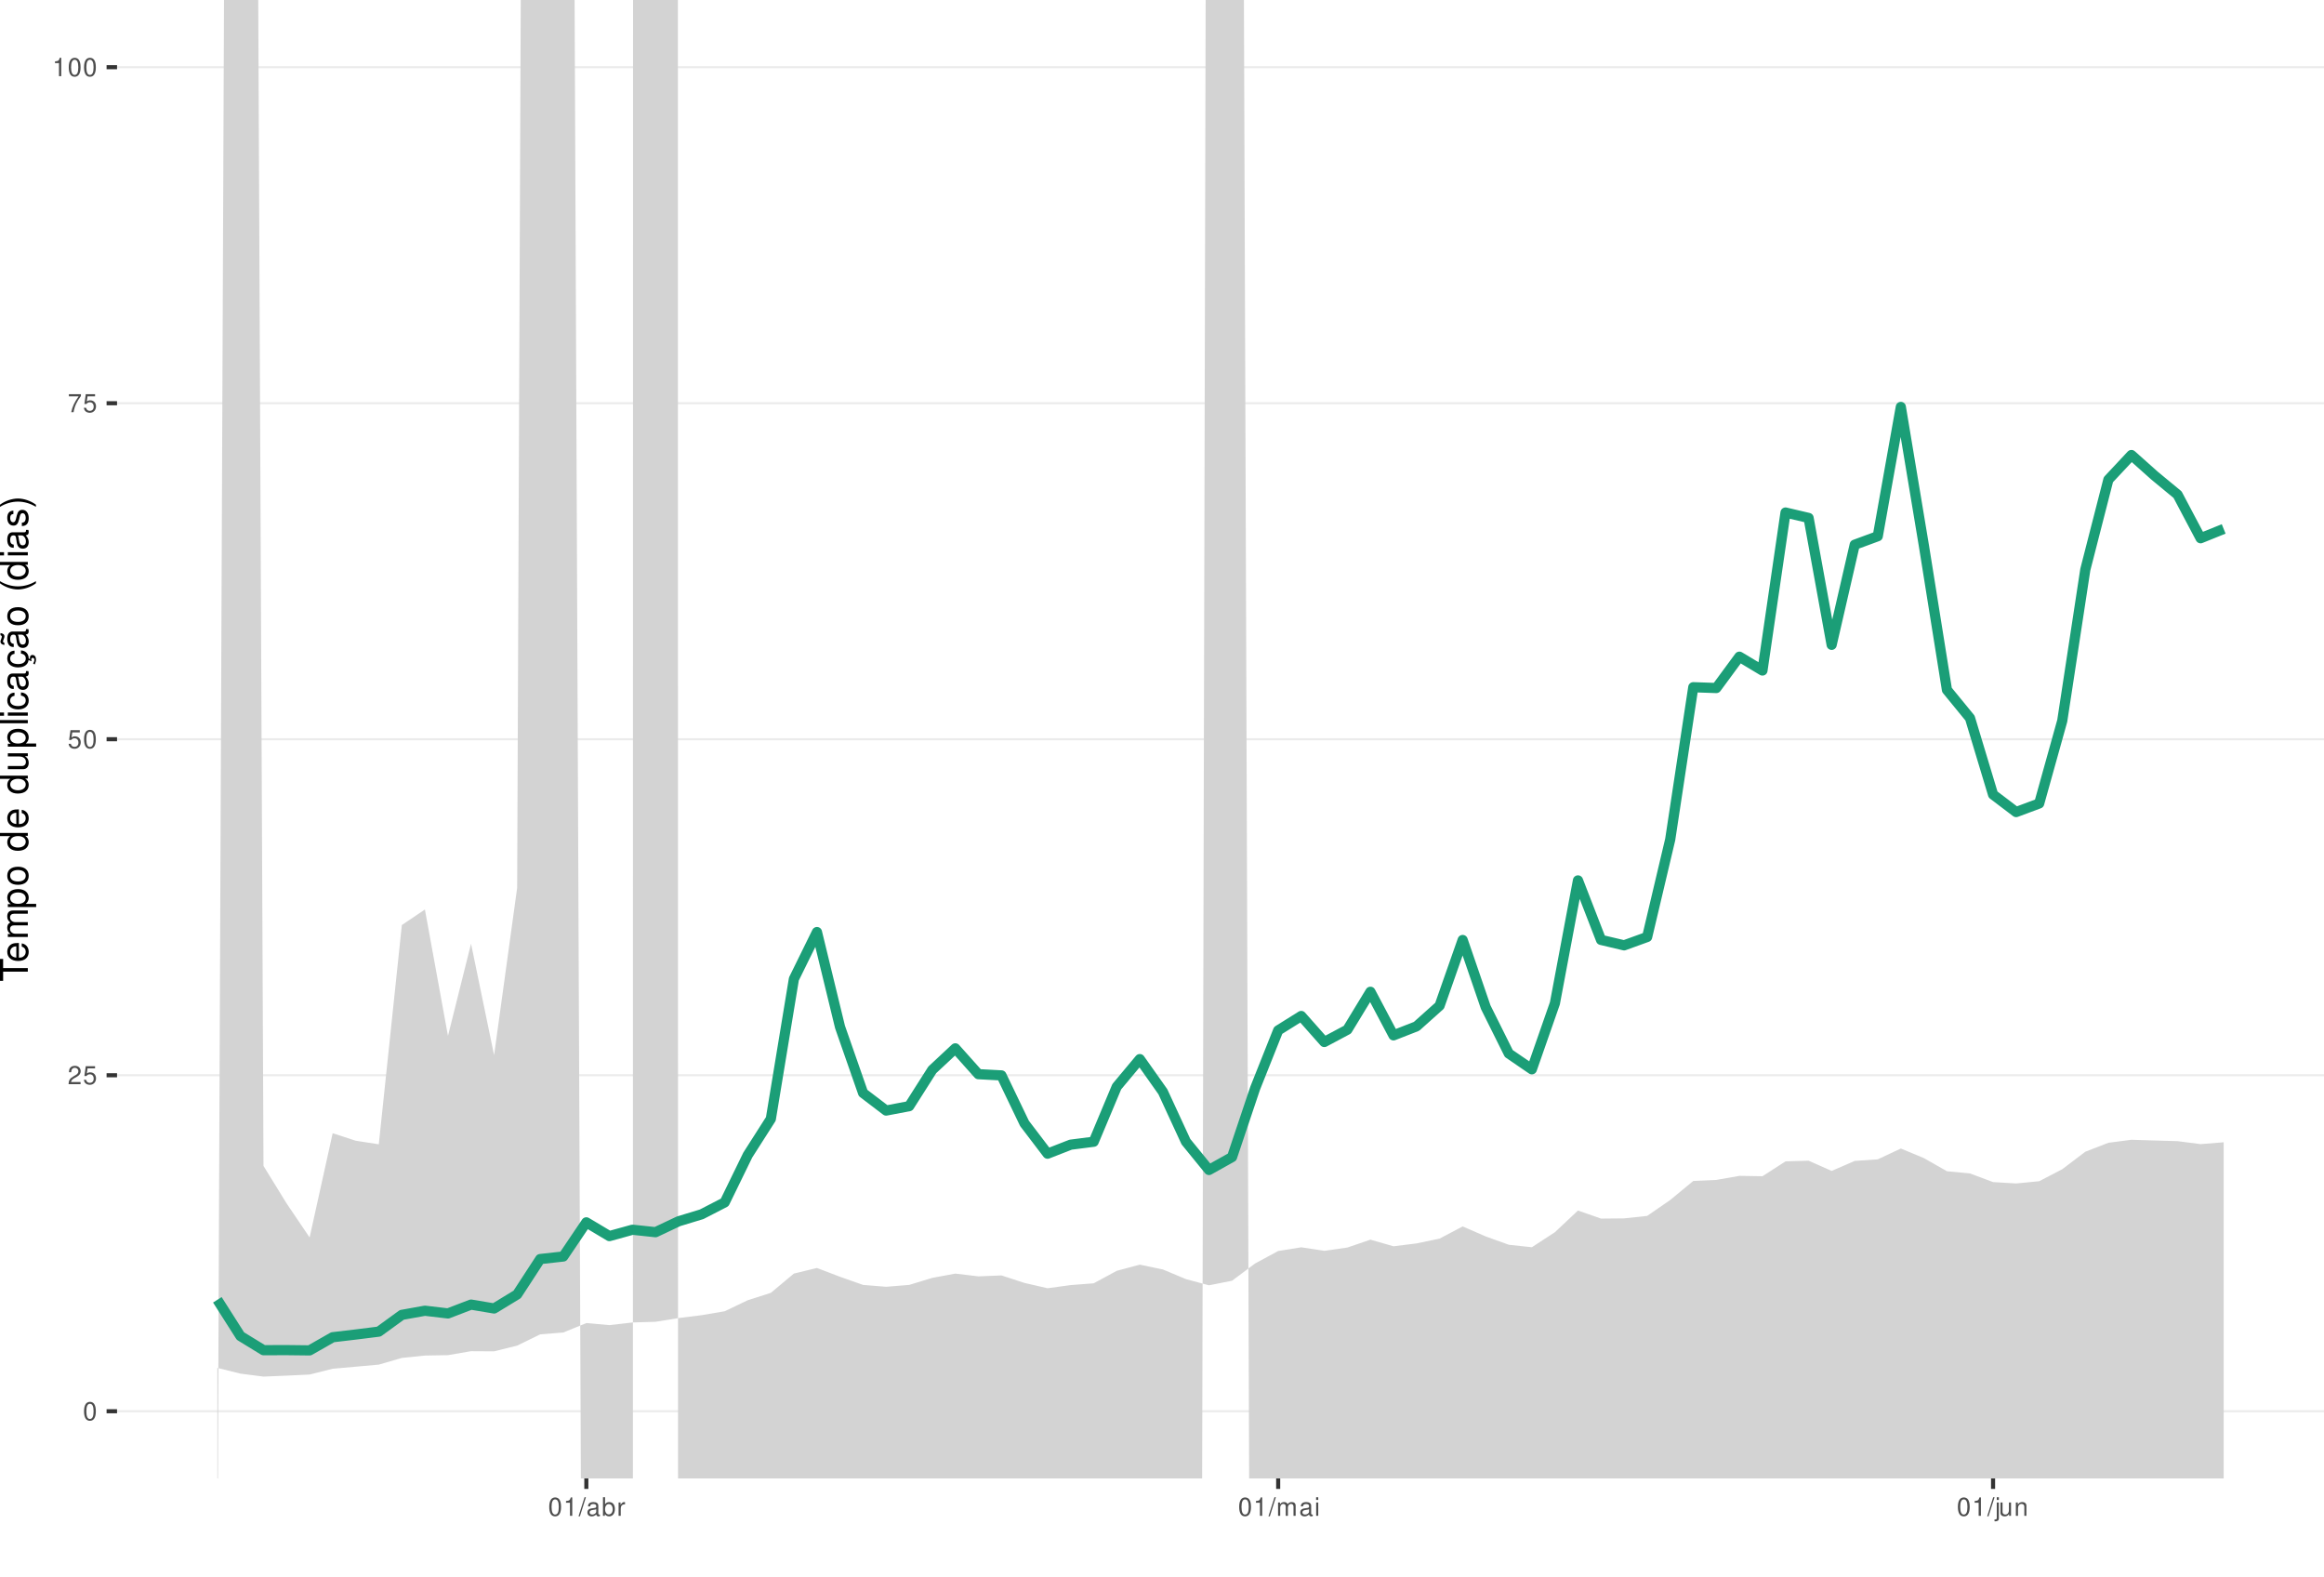
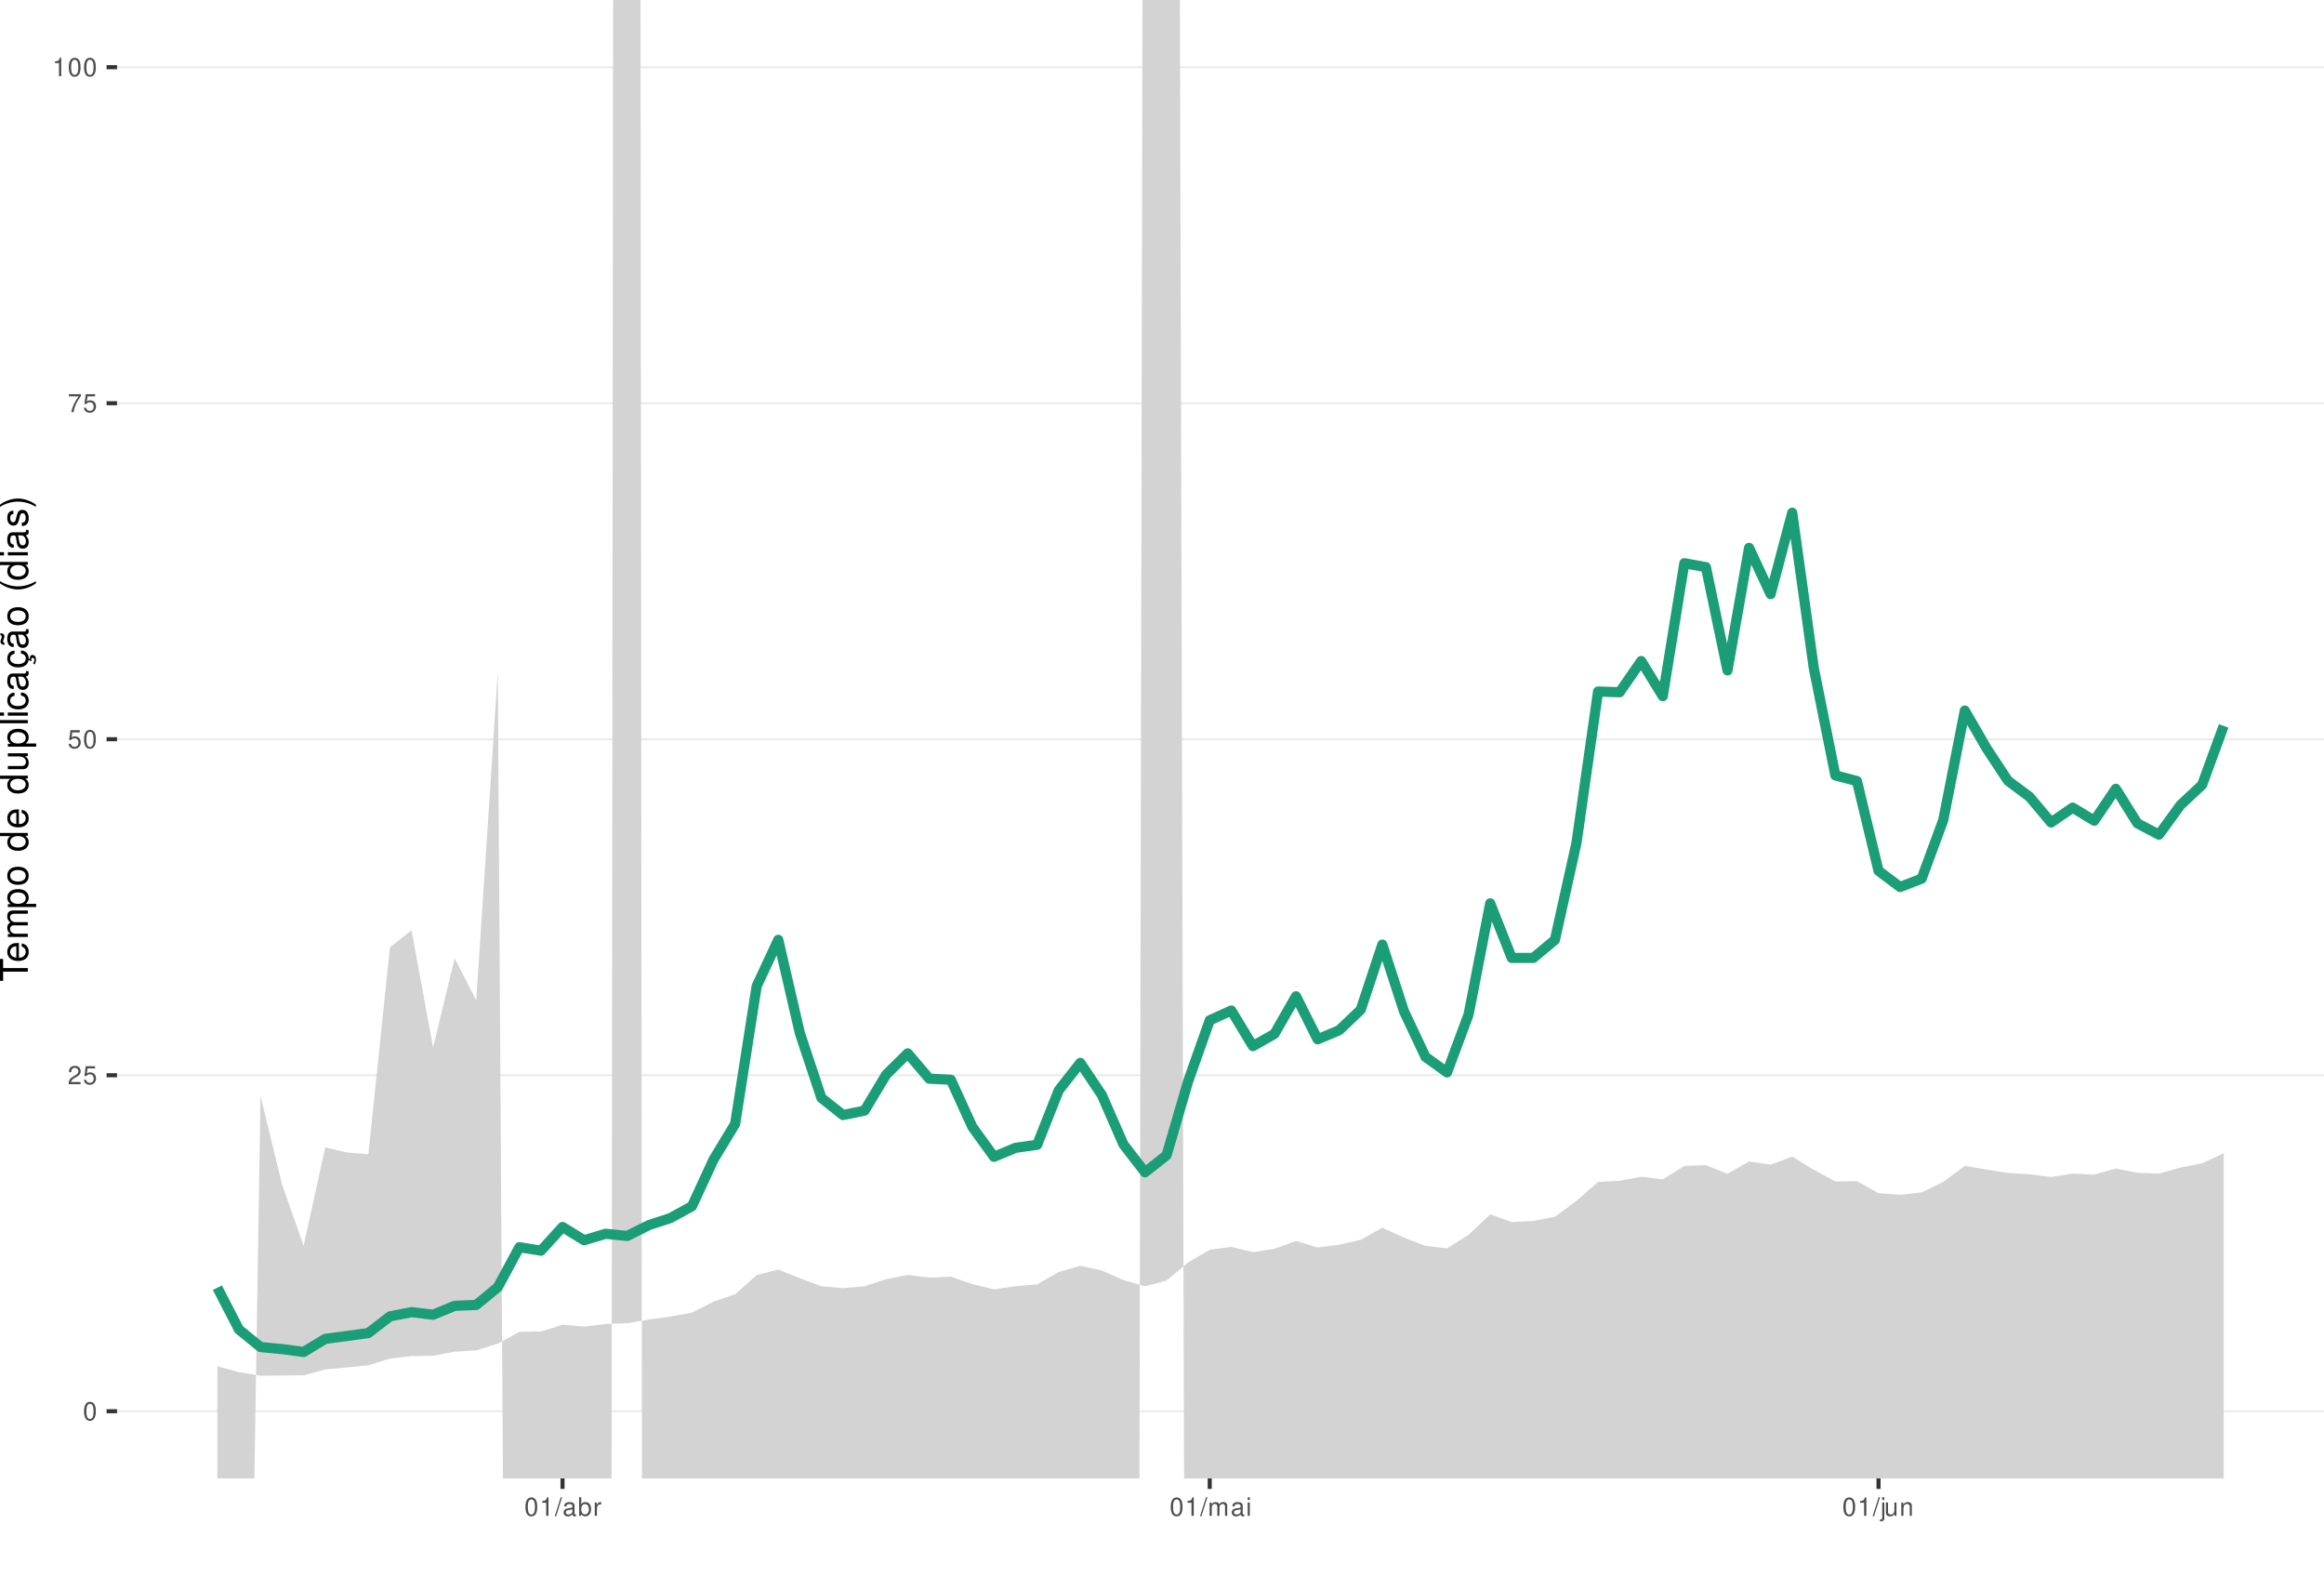
<svg xmlns="http://www.w3.org/2000/svg" xmlns:xlink="http://www.w3.org/1999/xlink" width="609pt" height="413pt" viewBox="0 0 609 413" version="1.1">
  <defs>
    <g>
      <symbol overflow="visible" id="glyph0-0">
        <path style="stroke:none;" d="" />
      </symbol>
      <symbol overflow="visible" id="glyph0-1">
        <path style="stroke:none;" d="M 1.828 -4.812 C 1.391 -4.812 0.984 -4.609 0.75 -4.281 C 0.438 -3.859 0.281 -3.219 0.281 -2.328 C 0.281 -0.703 0.812 0.156 1.828 0.156 C 2.828 0.156 3.375 -0.703 3.375 -2.297 C 3.375 -3.219 3.234 -3.844 2.922 -4.281 C 2.672 -4.625 2.281 -4.812 1.828 -4.812 Z M 1.828 -4.297 C 2.469 -4.297 2.781 -3.641 2.781 -2.344 C 2.781 -0.969 2.469 -0.328 1.812 -0.328 C 1.203 -0.328 0.891 -1 0.891 -2.328 C 0.891 -3.641 1.203 -4.297 1.828 -4.297 Z M 1.828 -4.297 " />
      </symbol>
      <symbol overflow="visible" id="glyph0-2">
        <path style="stroke:none;" d="M 3.375 -0.578 L 0.891 -0.578 C 0.938 -0.984 1.156 -1.234 1.734 -1.578 L 2.406 -1.953 C 3.062 -2.328 3.406 -2.812 3.406 -3.406 C 3.406 -3.812 3.234 -4.188 2.969 -4.438 C 2.688 -4.688 2.344 -4.812 1.891 -4.812 C 1.297 -4.812 0.844 -4.594 0.578 -4.188 C 0.422 -3.938 0.344 -3.641 0.328 -3.141 L 0.922 -3.141 C 0.938 -3.469 0.984 -3.672 1.062 -3.828 C 1.219 -4.125 1.516 -4.297 1.875 -4.297 C 2.406 -4.297 2.797 -3.906 2.797 -3.391 C 2.797 -3.016 2.578 -2.672 2.156 -2.438 L 1.547 -2.078 C 0.562 -1.516 0.281 -1.062 0.219 0 L 3.375 0 Z M 3.375 -0.578 " />
      </symbol>
      <symbol overflow="visible" id="glyph0-3">
        <path style="stroke:none;" d="M 3.172 -4.719 L 0.734 -4.719 L 0.375 -2.156 L 0.922 -2.156 C 1.188 -2.469 1.422 -2.594 1.797 -2.594 C 2.422 -2.594 2.812 -2.156 2.812 -1.453 C 2.812 -0.781 2.422 -0.359 1.781 -0.359 C 1.266 -0.359 0.953 -0.625 0.812 -1.156 L 0.234 -1.156 C 0.312 -0.766 0.375 -0.578 0.516 -0.406 C 0.781 -0.047 1.266 0.156 1.797 0.156 C 2.75 0.156 3.422 -0.547 3.422 -1.531 C 3.422 -2.469 2.797 -3.109 1.891 -3.109 C 1.562 -3.109 1.297 -3.016 1.016 -2.828 L 1.203 -4.141 L 3.172 -4.141 Z M 3.172 -4.719 " />
      </symbol>
      <symbol overflow="visible" id="glyph0-4">
        <path style="stroke:none;" d="M 3.469 -4.719 L 0.312 -4.719 L 0.312 -4.141 L 2.859 -4.141 C 1.734 -2.531 1.266 -1.547 0.922 0 L 1.547 0 C 1.797 -1.516 2.391 -2.812 3.469 -4.234 Z M 3.469 -4.719 " />
      </symbol>
      <symbol overflow="visible" id="glyph0-5">
        <path style="stroke:none;" d="M 1.719 -3.422 L 1.719 0 L 2.312 0 L 2.312 -4.812 L 1.922 -4.812 C 1.719 -4.078 1.578 -3.969 0.672 -3.859 L 0.672 -3.422 Z M 1.719 -3.422 " />
      </symbol>
      <symbol overflow="visible" id="glyph0-6">
        <path style="stroke:none;" d="M 1.531 -4.859 L -0.047 0.141 L 0.312 0.141 L 1.891 -4.859 Z M 1.531 -4.859 " />
      </symbol>
      <symbol overflow="visible" id="glyph0-7">
        <path style="stroke:none;" d="M 3.562 -0.328 C 3.5 -0.312 3.469 -0.312 3.438 -0.312 C 3.25 -0.312 3.141 -0.406 3.141 -0.578 L 3.141 -2.641 C 3.141 -3.25 2.688 -3.594 1.828 -3.594 C 1.312 -3.594 0.906 -3.438 0.672 -3.188 C 0.516 -3 0.453 -2.797 0.438 -2.453 L 0.984 -2.453 C 1.031 -2.875 1.297 -3.078 1.812 -3.078 C 2.312 -3.078 2.594 -2.891 2.594 -2.562 L 2.594 -2.406 C 2.578 -2.172 2.469 -2.078 2.016 -2.031 C 1.219 -1.922 1.109 -1.891 0.891 -1.812 C 0.484 -1.641 0.281 -1.328 0.281 -0.875 C 0.281 -0.25 0.719 0.156 1.422 0.156 C 1.859 0.156 2.219 0 2.609 -0.359 C 2.656 0 2.828 0.156 3.188 0.156 C 3.297 0.156 3.375 0.141 3.562 0.094 Z M 2.594 -1.094 C 2.594 -0.906 2.531 -0.797 2.375 -0.641 C 2.141 -0.438 1.875 -0.328 1.547 -0.328 C 1.109 -0.328 0.859 -0.547 0.859 -0.891 C 0.859 -1.266 1.094 -1.438 1.703 -1.531 C 2.297 -1.609 2.406 -1.641 2.594 -1.719 Z M 2.594 -1.094 " />
      </symbol>
      <symbol overflow="visible" id="glyph0-8">
        <path style="stroke:none;" d="M 0.359 -4.859 L 0.359 0 L 0.859 0 L 0.859 -0.453 C 1.125 -0.047 1.484 0.156 1.969 0.156 C 2.875 0.156 3.484 -0.594 3.484 -1.75 C 3.484 -2.891 2.922 -3.594 1.984 -3.594 C 1.516 -3.594 1.172 -3.406 0.906 -3.016 L 0.906 -4.859 Z M 1.891 -3.062 C 2.5 -3.062 2.906 -2.531 2.906 -1.703 C 2.906 -0.906 2.484 -0.359 1.891 -0.359 C 1.297 -0.359 0.906 -0.906 0.906 -1.719 C 0.906 -2.531 1.297 -3.062 1.891 -3.062 Z M 1.891 -3.062 " />
      </symbol>
      <symbol overflow="visible" id="glyph0-9">
        <path style="stroke:none;" d="M 0.453 -3.484 L 0.453 0 L 1.016 0 L 1.016 -1.812 C 1.031 -2.656 1.375 -3.016 2.141 -3 L 2.141 -3.562 C 2.047 -3.578 1.984 -3.594 1.922 -3.594 C 1.562 -3.594 1.297 -3.375 0.969 -2.859 L 0.969 -3.484 Z M 0.453 -3.484 " />
      </symbol>
      <symbol overflow="visible" id="glyph0-10">
        <path style="stroke:none;" d="M 0.469 -3.484 L 0.469 0 L 1.031 0 L 1.031 -2.188 C 1.031 -2.703 1.391 -3.109 1.844 -3.109 C 2.25 -3.109 2.484 -2.844 2.484 -2.406 L 2.484 0 L 3.047 0 L 3.047 -2.188 C 3.047 -2.703 3.422 -3.109 3.875 -3.109 C 4.266 -3.109 4.516 -2.844 4.516 -2.406 L 4.516 0 L 5.078 0 L 5.078 -2.609 C 5.078 -3.234 4.719 -3.594 4.062 -3.594 C 3.594 -3.594 3.312 -3.453 2.984 -3.062 C 2.781 -3.422 2.5 -3.594 2.047 -3.594 C 1.578 -3.594 1.266 -3.422 0.984 -3 L 0.984 -3.484 Z M 0.469 -3.484 " />
      </symbol>
      <symbol overflow="visible" id="glyph0-11">
        <path style="stroke:none;" d="M 1 -3.484 L 0.453 -3.484 L 0.453 0 L 1 0 Z M 1 -4.859 L 0.438 -4.859 L 0.438 -4.156 L 1 -4.156 Z M 1 -4.859 " />
      </symbol>
      <symbol overflow="visible" id="glyph0-12">
        <path style="stroke:none;" d="M 0.469 -3.484 L 0.469 0.5 C 0.469 0.859 0.359 0.969 0.016 0.969 C -0.031 0.969 -0.047 0.969 -0.125 0.953 L -0.125 1.438 C -0.047 1.438 -0.016 1.453 0.062 1.453 C 0.688 1.453 1.016 1.203 1.016 0.719 L 1.016 -3.484 Z M 1.016 -4.859 L 0.469 -4.859 L 0.469 -4.156 L 1.016 -4.156 Z M 1.016 -4.859 " />
      </symbol>
      <symbol overflow="visible" id="glyph0-13">
        <path style="stroke:none;" d="M 3.203 0 L 3.203 -3.484 L 2.656 -3.484 L 2.656 -1.516 C 2.656 -0.797 2.281 -0.328 1.703 -0.328 C 1.266 -0.328 0.984 -0.594 0.984 -1.016 L 0.984 -3.484 L 0.438 -3.484 L 0.438 -0.797 C 0.438 -0.219 0.859 0.156 1.547 0.156 C 2.062 0.156 2.391 -0.031 2.703 -0.484 L 2.703 0 Z M 3.203 0 " />
      </symbol>
      <symbol overflow="visible" id="glyph0-14">
        <path style="stroke:none;" d="M 0.469 -3.484 L 0.469 0 L 1.031 0 L 1.031 -1.922 C 1.031 -2.641 1.391 -3.109 1.969 -3.109 C 2.406 -3.109 2.688 -2.828 2.688 -2.422 L 2.688 0 L 3.234 0 L 3.234 -2.641 C 3.234 -3.219 2.812 -3.594 2.141 -3.594 C 1.625 -3.594 1.281 -3.391 0.984 -2.906 L 0.984 -3.484 Z M 0.469 -3.484 " />
      </symbol>
      <symbol overflow="visible" id="glyph1-0">
        <path style="stroke:none;" d="" />
      </symbol>
      <symbol overflow="visible" id="glyph1-1">
        <path style="stroke:none;" d="M -6.469 -3.547 L -6.469 -5.938 L -7.297 -5.938 L -7.297 -0.203 L -6.469 -0.203 L -6.469 -2.609 L 0 -2.609 L 0 -3.547 Z M -6.469 -3.547 " />
      </symbol>
      <symbol overflow="visible" id="glyph1-2">
        <path style="stroke:none;" d="M -2.344 -5.125 C -3.141 -5.125 -3.625 -5.062 -4.016 -4.922 C -4.875 -4.578 -5.391 -3.781 -5.391 -2.797 C -5.391 -1.344 -4.281 -0.406 -2.547 -0.406 C -0.812 -0.406 0.234 -1.297 0.234 -2.781 C 0.234 -3.984 -0.453 -4.812 -1.594 -5.016 L -1.594 -4.188 C -0.906 -3.953 -0.547 -3.484 -0.547 -2.812 C -0.547 -2.281 -0.781 -1.828 -1.219 -1.547 C -1.516 -1.344 -1.812 -1.281 -2.344 -1.266 Z M -3.016 -1.297 C -3.984 -1.359 -4.625 -1.953 -4.625 -2.797 C -4.625 -3.641 -3.953 -4.234 -3.016 -4.234 Z M -3.016 -1.297 " />
      </symbol>
      <symbol overflow="visible" id="glyph1-3">
        <path style="stroke:none;" d="M -5.234 -0.703 L 0 -0.703 L 0 -1.547 L -3.297 -1.547 C -4.047 -1.547 -4.656 -2.094 -4.656 -2.766 C -4.656 -3.391 -4.281 -3.734 -3.609 -3.734 L 0 -3.734 L 0 -4.578 L -3.297 -4.578 C -4.047 -4.578 -4.656 -5.125 -4.656 -5.812 C -4.656 -6.422 -4.266 -6.781 -3.609 -6.781 L 0 -6.781 L 0 -7.625 L -3.938 -7.625 C -4.875 -7.625 -5.391 -7.078 -5.391 -6.094 C -5.391 -5.406 -5.188 -4.984 -4.594 -4.484 C -5.156 -4.188 -5.391 -3.766 -5.391 -3.078 C -5.391 -2.375 -5.125 -1.906 -4.5 -1.469 L -5.234 -1.469 Z M -5.234 -0.703 " />
      </symbol>
      <symbol overflow="visible" id="glyph1-4">
        <path style="stroke:none;" d="M 2.188 -0.547 L 2.188 -1.375 L -0.547 -1.375 C -0.016 -1.812 0.234 -2.312 0.234 -2.984 C 0.234 -4.344 -0.859 -5.234 -2.531 -5.234 C -4.297 -5.234 -5.391 -4.375 -5.391 -2.984 C -5.391 -2.266 -5.062 -1.703 -4.453 -1.312 L -5.234 -1.312 L -5.234 -0.547 Z M -4.609 -2.844 C -4.609 -3.766 -3.797 -4.359 -2.547 -4.359 C -1.359 -4.359 -0.547 -3.75 -0.547 -2.844 C -0.547 -1.953 -1.344 -1.375 -2.578 -1.375 C -3.812 -1.375 -4.609 -1.953 -4.609 -2.844 Z M -4.609 -2.844 " />
      </symbol>
      <symbol overflow="visible" id="glyph1-5">
        <path style="stroke:none;" d="M -5.391 -2.719 C -5.391 -1.234 -4.344 -0.359 -2.578 -0.359 C -0.812 -0.359 0.234 -1.234 0.234 -2.734 C 0.234 -4.203 -0.812 -5.094 -2.547 -5.094 C -4.359 -5.094 -5.391 -4.234 -5.391 -2.719 Z M -4.625 -2.734 C -4.625 -3.672 -3.844 -4.234 -2.547 -4.234 C -1.312 -4.234 -0.547 -3.656 -0.547 -2.734 C -0.547 -1.797 -1.312 -1.234 -2.578 -1.234 C -3.844 -1.234 -4.625 -1.797 -4.625 -2.734 Z M -4.625 -2.734 " />
      </symbol>
      <symbol overflow="visible" id="glyph1-6">
        <path style="stroke:none;" d="" />
      </symbol>
      <symbol overflow="visible" id="glyph1-7">
        <path style="stroke:none;" d="M -7.297 -4.953 L -7.297 -4.125 L -4.578 -4.125 C -5.109 -3.766 -5.391 -3.203 -5.391 -2.516 C -5.391 -1.156 -4.297 -0.266 -2.625 -0.266 C -0.859 -0.266 0.234 -1.125 0.234 -2.547 C 0.234 -3.266 -0.047 -3.766 -0.688 -4.203 L 0 -4.203 L 0 -4.953 Z M -4.609 -2.656 C -4.609 -3.547 -3.812 -4.125 -2.562 -4.125 C -1.344 -4.125 -0.547 -3.547 -0.547 -2.656 C -0.547 -1.734 -1.359 -1.125 -2.578 -1.125 C -3.797 -1.125 -4.609 -1.734 -4.609 -2.656 Z M -4.609 -2.656 " />
      </symbol>
      <symbol overflow="visible" id="glyph1-8">
        <path style="stroke:none;" d="M 0 -4.812 L -5.234 -4.812 L -5.234 -3.984 L -2.266 -3.984 C -1.203 -3.984 -0.5 -3.438 -0.5 -2.562 C -0.5 -1.906 -0.906 -1.484 -1.531 -1.484 L -5.234 -1.484 L -5.234 -0.656 L -1.203 -0.656 C -0.328 -0.656 0.234 -1.297 0.234 -2.312 C 0.234 -3.094 -0.047 -3.578 -0.734 -4.062 L 0 -4.062 Z M 0 -4.812 " />
      </symbol>
      <symbol overflow="visible" id="glyph1-9">
        <path style="stroke:none;" d="M -7.297 -1.516 L -7.297 -0.688 L 0 -0.688 L 0 -1.516 Z M -7.297 -1.516 " />
      </symbol>
      <symbol overflow="visible" id="glyph1-10">
        <path style="stroke:none;" d="M -5.234 -1.5 L -5.234 -0.672 L 0 -0.672 L 0 -1.5 Z M -7.297 -1.5 L -7.297 -0.656 L -6.234 -0.656 L -6.234 -1.5 Z M -7.297 -1.5 " />
      </symbol>
      <symbol overflow="visible" id="glyph1-11">
        <path style="stroke:none;" d="M -3.484 -4.703 C -3.984 -4.672 -4.312 -4.562 -4.609 -4.359 C -5.094 -4 -5.391 -3.375 -5.391 -2.641 C -5.391 -1.219 -4.266 -0.312 -2.531 -0.312 C -0.844 -0.312 0.234 -1.203 0.234 -2.625 C 0.234 -3.875 -0.516 -4.672 -1.797 -4.766 L -1.797 -3.938 C -0.953 -3.797 -0.547 -3.359 -0.547 -2.656 C -0.547 -1.734 -1.297 -1.188 -2.531 -1.188 C -3.844 -1.188 -4.625 -1.719 -4.625 -2.625 C -4.625 -3.328 -4.203 -3.766 -3.484 -3.875 Z M -3.484 -4.703 " />
      </symbol>
      <symbol overflow="visible" id="glyph1-12">
        <path style="stroke:none;" d="M -0.484 -5.344 C -0.469 -5.266 -0.469 -5.219 -0.469 -5.172 C -0.469 -4.875 -0.625 -4.719 -0.875 -4.719 L -3.953 -4.719 C -4.891 -4.719 -5.391 -4.047 -5.391 -2.75 C -5.391 -1.984 -5.172 -1.375 -4.781 -1.016 C -4.516 -0.766 -4.203 -0.672 -3.688 -0.656 L -3.688 -1.484 C -4.328 -1.562 -4.625 -1.938 -4.625 -2.719 C -4.625 -3.484 -4.344 -3.891 -3.844 -3.891 L -3.625 -3.891 C -3.266 -3.875 -3.125 -3.703 -3.047 -3.016 C -2.891 -1.844 -2.844 -1.656 -2.719 -1.344 C -2.453 -0.734 -2 -0.422 -1.312 -0.422 C -0.375 -0.422 0.234 -1.078 0.234 -2.141 C 0.234 -2.797 0 -3.328 -0.547 -3.922 C 0 -3.984 0.234 -4.234 0.234 -4.781 C 0.234 -4.953 0.203 -5.062 0.141 -5.344 Z M -1.656 -3.891 C -1.375 -3.891 -1.203 -3.812 -0.969 -3.562 C -0.656 -3.219 -0.5 -2.812 -0.5 -2.312 C -0.5 -1.672 -0.812 -1.297 -1.344 -1.297 C -1.891 -1.297 -2.172 -1.656 -2.297 -2.547 C -2.422 -3.438 -2.453 -3.609 -2.594 -3.891 Z M -1.656 -3.891 " />
      </symbol>
      <symbol overflow="visible" id="glyph1-13">
        <path style="stroke:none;" d="M 0.234 -2.641 C 0.234 -3.875 -0.547 -4.703 -1.797 -4.766 L -1.797 -3.938 C -0.953 -3.797 -0.531 -3.359 -0.531 -2.656 C -0.531 -1.734 -1.281 -1.188 -2.516 -1.188 C -3.844 -1.188 -4.625 -1.719 -4.625 -2.625 C -4.625 -3.328 -4.203 -3.766 -3.484 -3.875 L -3.484 -4.703 C -3.984 -4.672 -4.312 -4.562 -4.609 -4.359 C -5.094 -4 -5.391 -3.375 -5.391 -2.641 C -5.391 -1.219 -4.266 -0.312 -2.531 -0.312 C -1.469 -0.312 -0.625 -0.672 -0.156 -1.312 C 0.047 -1.594 0.125 -1.812 0.203 -2.25 L 0.922 -1.938 L 0.984 -2.062 C 0.938 -2.188 0.906 -2.25 0.906 -2.375 C 0.906 -2.656 1.047 -2.828 1.281 -2.828 C 1.547 -2.828 1.734 -2.594 1.734 -2.297 C 1.734 -2.031 1.672 -1.844 1.438 -1.406 L 1.406 -1.312 L 1.812 -1.094 C 2.078 -1.75 2.141 -1.953 2.141 -2.344 C 2.141 -3.109 1.781 -3.578 1.203 -3.578 C 0.781 -3.578 0.547 -3.297 0.547 -2.797 C 0.547 -2.703 0.547 -2.641 0.562 -2.516 Z M 0.234 -2.641 " />
      </symbol>
      <symbol overflow="visible" id="glyph1-14">
        <path style="stroke:none;" d="M -0.484 -5.344 C -0.469 -5.266 -0.469 -5.219 -0.469 -5.172 C -0.469 -4.875 -0.625 -4.719 -0.875 -4.719 L -3.953 -4.719 C -4.891 -4.719 -5.391 -4.047 -5.391 -2.75 C -5.391 -1.984 -5.172 -1.375 -4.781 -1.016 C -4.516 -0.766 -4.203 -0.672 -3.688 -0.656 L -3.688 -1.484 C -4.328 -1.562 -4.625 -1.938 -4.625 -2.719 C -4.625 -3.484 -4.344 -3.891 -3.844 -3.891 L -3.625 -3.891 C -3.266 -3.875 -3.125 -3.703 -3.047 -3.016 C -2.891 -1.844 -2.844 -1.656 -2.719 -1.344 C -2.453 -0.734 -2 -0.422 -1.312 -0.422 C -0.375 -0.422 0.234 -1.078 0.234 -2.141 C 0.234 -2.797 0 -3.328 -0.547 -3.922 C 0 -3.984 0.234 -4.234 0.234 -4.781 C 0.234 -4.953 0.203 -5.062 0.141 -5.344 Z M -1.656 -3.891 C -1.375 -3.891 -1.203 -3.812 -0.969 -3.562 C -0.656 -3.219 -0.5 -2.812 -0.5 -2.312 C -0.5 -1.672 -0.812 -1.297 -1.344 -1.297 C -1.891 -1.297 -2.172 -1.656 -2.297 -2.547 C -2.422 -3.438 -2.453 -3.609 -2.594 -3.891 Z M -7.172 -3.75 C -6.922 -3.672 -6.812 -3.547 -6.812 -3.375 C -6.812 -3.25 -6.875 -2.984 -6.984 -2.734 C -7.156 -2.312 -7.172 -2.25 -7.172 -2.047 C -7.172 -1.594 -6.797 -1.297 -6.141 -1.188 L -6.141 -1.766 C -6.375 -1.812 -6.5 -1.938 -6.5 -2.094 C -6.5 -2.203 -6.469 -2.344 -6.375 -2.578 C -6.156 -3.156 -6.125 -3.234 -6.125 -3.438 C -6.125 -3.922 -6.484 -4.219 -7.172 -4.312 Z M -7.172 -3.75 " />
      </symbol>
      <symbol overflow="visible" id="glyph1-15">
        <path style="stroke:none;" d="M -7.297 -2.359 C -5.984 -1.359 -4.156 -0.734 -2.594 -0.734 C -1.016 -0.734 0.812 -1.359 2.125 -2.359 L 2.125 -2.906 C 0.688 -2.031 -0.984 -1.547 -2.594 -1.547 C -4.188 -1.547 -5.875 -2.031 -7.297 -2.906 Z M -7.297 -2.359 " />
      </symbol>
      <symbol overflow="visible" id="glyph1-16">
        <path style="stroke:none;" d="M -3.781 -4.375 C -4.812 -4.375 -5.391 -3.688 -5.391 -2.484 C -5.391 -1.266 -4.766 -0.469 -3.797 -0.469 C -2.969 -0.469 -2.578 -0.891 -2.281 -2.125 L -2.094 -2.906 C -1.953 -3.484 -1.734 -3.719 -1.375 -3.719 C -0.875 -3.719 -0.547 -3.234 -0.547 -2.5 C -0.547 -2.047 -0.672 -1.672 -0.891 -1.453 C -1.047 -1.328 -1.188 -1.266 -1.562 -1.219 L -1.562 -0.344 C -0.344 -0.375 0.234 -1.062 0.234 -2.438 C 0.234 -3.75 -0.422 -4.594 -1.438 -4.594 C -2.203 -4.594 -2.641 -4.156 -2.891 -3.109 L -3.078 -2.312 C -3.234 -1.625 -3.453 -1.344 -3.828 -1.344 C -4.312 -1.344 -4.625 -1.766 -4.625 -2.453 C -4.625 -3.125 -4.328 -3.484 -3.781 -3.5 Z M -3.781 -4.375 " />
      </symbol>
      <symbol overflow="visible" id="glyph1-17">
        <path style="stroke:none;" d="M 2.125 -0.938 C 0.812 -1.938 -1.016 -2.562 -2.578 -2.562 C -4.156 -2.562 -5.984 -1.938 -7.297 -0.938 L -7.297 -0.375 C -5.859 -1.266 -4.188 -1.75 -2.578 -1.75 C -0.984 -1.75 0.703 -1.266 2.125 -0.375 Z M 2.125 -0.938 " />
      </symbol>
    </g>
    <clipPath id="clip1">
      <path d="M 30.672 0 L 609 0 L 609 387.328 L 30.672 387.328 Z M 30.672 0 " />
    </clipPath>
    <clipPath id="clip2">
      <path d="M 30.672 369 L 609 369 L 609 370 L 30.672 370 Z M 30.672 369 " />
    </clipPath>
    <clipPath id="clip3">
      <path d="M 30.672 281 L 609 281 L 609 282 L 30.672 282 Z M 30.672 281 " />
    </clipPath>
    <clipPath id="clip4">
      <path d="M 30.672 193 L 609 193 L 609 194 L 30.672 194 Z M 30.672 193 " />
    </clipPath>
    <clipPath id="clip5">
      <path d="M 30.672 105 L 609 105 L 609 106 L 30.672 106 Z M 30.672 105 " />
    </clipPath>
    <clipPath id="clip6">
      <path d="M 30.672 17 L 609 17 L 609 18 L 30.672 18 Z M 30.672 17 " />
    </clipPath>
    <clipPath id="clip7">
      <path d="M 56 0 L 583 0 L 583 387.328 L 56 387.328 Z M 56 0 " />
    </clipPath>
  </defs>
  <g id="surface36">
    <rect x="0" y="0" width="609" height="413" style="fill:rgb(100%,100%,100%);fill-opacity:1;stroke:none;" />
    <rect x="0" y="0" width="609" height="413" style="fill:rgb(100%,100%,100%);fill-opacity:1;stroke:none;" />
    <path style="fill:none;stroke-width:1.067;stroke-linecap:round;stroke-linejoin:round;stroke:rgb(100%,100%,100%);stroke-opacity:1;stroke-miterlimit:10;" d="M 0 413 L 609 413 L 609 0 L 0 0 Z M 0 413 " />
    <g clip-path="url(#clip1)" clip-rule="nonzero">
      <path style=" stroke:none;fill-rule:nonzero;fill:rgb(100%,100%,100%);fill-opacity:1;" d="M 30.672 387.328 L 609 387.328 L 609 0 L 30.672 0 Z M 30.672 387.328 " />
    </g>
    <g clip-path="url(#clip2)" clip-rule="nonzero">
      <path style="fill:none;stroke-width:0.533;stroke-linecap:butt;stroke-linejoin:round;stroke:rgb(92.157%,92.157%,92.157%);stroke-opacity:1;stroke-miterlimit:10;" d="M 30.672 369.723 L 609 369.723 " />
    </g>
    <g clip-path="url(#clip3)" clip-rule="nonzero">
      <path style="fill:none;stroke-width:0.533;stroke-linecap:butt;stroke-linejoin:round;stroke:rgb(92.157%,92.157%,92.157%);stroke-opacity:1;stroke-miterlimit:10;" d="M 30.672 281.695 L 609 281.695 " />
    </g>
    <g clip-path="url(#clip4)" clip-rule="nonzero">
      <path style="fill:none;stroke-width:0.533;stroke-linecap:butt;stroke-linejoin:round;stroke:rgb(92.157%,92.157%,92.157%);stroke-opacity:1;stroke-miterlimit:10;" d="M 30.672 193.664 L 609 193.664 " />
    </g>
    <g clip-path="url(#clip5)" clip-rule="nonzero">
      <path style="fill:none;stroke-width:0.533;stroke-linecap:butt;stroke-linejoin:round;stroke:rgb(92.157%,92.157%,92.157%);stroke-opacity:1;stroke-miterlimit:10;" d="M 30.672 105.637 L 609 105.637 " />
    </g>
    <g clip-path="url(#clip6)" clip-rule="nonzero">
      <path style="fill:none;stroke-width:0.533;stroke-linecap:butt;stroke-linejoin:round;stroke:rgb(92.157%,92.157%,92.157%);stroke-opacity:1;stroke-miterlimit:10;" d="M 30.672 17.605 L 609 17.605 " />
    </g>
    <g clip-path="url(#clip7)" clip-rule="nonzero">
-       <path style=" stroke:none;fill-rule:nonzero;fill:rgb(82.745%,82.745%,82.745%);fill-opacity:1;" d="M 56.996 413 L 58.703 0 L 67.672 0 L 69.047 305.445 L 75.09 315.254 L 81.133 324.191 L 87.176 296.879 L 93.219 298.852 L 99.262 299.785 L 105.305 242.344 L 111.348 238.273 L 117.391 271.383 L 123.434 247.23 L 129.477 276.441 L 135.52 232.598 L 136.461 0 L 150.574 0 L 152.328 413 L 165.848 413 L 165.891 0 L 177.641 0 L 177.684 413 L 314.961 413 L 315.938 0 L 325.965 0 L 327.426 413 L 582.711 413 L 582.711 299.254 L 576.668 299.742 L 570.625 298.961 L 564.582 298.789 L 558.539 298.602 L 552.496 299.387 L 546.453 301.734 L 540.41 306.312 L 534.367 309.457 L 528.324 310.047 L 522.281 309.684 L 516.238 307.422 L 510.195 306.844 L 504.152 303.406 L 498.109 300.891 L 492.066 303.727 L 486.023 304.141 L 479.98 306.758 L 473.938 304.082 L 467.895 304.254 L 461.848 308.152 L 455.805 308.055 L 449.762 309.117 L 443.719 309.387 L 437.676 314.379 L 431.633 318.547 L 425.59 319.188 L 419.547 319.246 L 413.504 317.137 L 407.461 322.816 L 401.418 326.754 L 395.375 326.102 L 389.332 323.926 L 383.289 321.301 L 377.246 324.492 L 371.203 325.754 L 365.16 326.5 L 359.117 324.766 L 353.074 326.832 L 347.031 327.695 L 340.988 326.77 L 334.945 327.738 L 328.898 331.004 L 322.855 335.531 L 316.812 336.727 L 310.77 335.105 L 304.727 332.578 L 298.684 331.316 L 292.641 332.934 L 286.598 336.203 L 280.555 336.668 L 274.512 337.496 L 268.469 336.105 L 262.426 334.137 L 256.383 334.383 L 250.34 333.66 L 244.297 334.781 L 238.254 336.621 L 232.211 337.113 L 226.168 336.625 L 220.125 334.492 L 214.082 332.188 L 208.039 333.652 L 201.996 338.703 L 195.953 340.633 L 189.906 343.523 L 183.863 344.551 L 177.82 345.309 L 171.777 346.285 L 165.734 346.461 L 159.691 347.156 L 153.648 346.621 L 147.605 349.09 L 141.562 349.57 L 135.52 352.527 L 129.477 354.023 L 123.434 353.988 L 117.391 355.027 L 111.348 355.129 L 105.305 355.75 L 99.262 357.508 L 93.219 358.051 L 87.176 358.586 L 81.133 360.105 L 75.09 360.391 L 69.047 360.645 L 63.004 359.867 L 56.957 358.363 L 56.957 413 Z M 56.996 413 " />
-     </g>
-     <path style="fill:none;stroke-width:2.667;stroke-linecap:butt;stroke-linejoin:round;stroke:rgb(10.588%,61.961%,46.667%);stroke-opacity:1;stroke-miterlimit:10;" d="M 56.957 340.523 L 63.004 350.023 L 69.047 353.723 L 75.09 353.707 L 81.133 353.777 L 87.176 350.332 L 93.219 349.617 L 99.262 348.863 L 105.305 344.473 L 111.348 343.387 L 117.391 344.098 L 123.434 341.781 L 129.477 342.797 L 135.52 339.117 L 141.562 329.848 L 147.605 329.18 L 153.648 320.23 L 159.691 323.836 L 165.734 322.168 L 171.777 322.812 L 177.82 319.957 L 183.863 318.121 L 189.906 315.004 L 195.953 302.602 L 201.996 293.137 L 208.039 256.473 L 214.082 244.184 L 220.125 269.043 L 226.168 286.344 L 232.211 290.945 L 238.254 289.793 L 244.297 280.289 L 250.34 274.648 L 256.383 281.414 L 262.426 281.734 L 268.469 294.316 L 274.512 302.246 L 280.555 299.887 L 286.598 299.113 L 292.641 284.703 L 298.684 277.465 L 304.727 286.016 L 310.77 299.098 L 316.812 306.512 L 322.855 303.133 L 328.898 285.125 L 334.945 269.945 L 340.988 266.168 L 347.031 272.988 L 353.074 269.762 L 359.117 259.828 L 365.16 271.246 L 371.203 268.883 L 377.246 263.473 L 383.289 246.262 L 389.332 263.867 L 395.375 276 L 401.418 280.137 L 407.461 262.832 L 413.504 230.652 L 419.547 246.238 L 425.59 247.66 L 431.633 245.473 L 437.676 219.926 L 443.719 180.039 L 449.762 180.25 L 455.805 172.039 L 461.848 175.664 L 467.895 134.273 L 473.938 135.688 L 479.98 168.934 L 486.023 142.707 L 492.066 140.477 L 498.109 106.609 L 504.152 142.949 L 510.195 180.75 L 516.238 188.125 L 522.281 208.16 L 528.324 212.746 L 534.367 210.492 L 540.41 188.832 L 546.453 149.223 L 552.496 125.664 L 558.539 119.207 L 564.582 124.598 L 570.625 129.586 L 576.668 141.008 L 582.711 138.566 " />
+       <path style=" stroke:none;fill-rule:nonzero;fill:rgb(82.745%,82.745%,82.745%);fill-opacity:1;" d="M 66.242 413 L 68.266 287.117 L 73.918 310.316 L 79.57 326.383 L 85.227 300.598 L 90.879 301.922 L 96.531 302.391 L 102.184 248.172 L 107.84 243.742 L 113.492 274.395 L 119.145 251.051 L 124.797 262.082 L 130.453 176 L 131.965 413 L 160.242 413 L 160.66 0 L 167.855 0 L 168.25 413 L 298.539 413 L 299.383 0 L 309.188 0 L 310.352 413 L 582.711 413 L 582.711 302.141 L 577.059 304.754 L 571.406 305.883 L 565.754 307.457 L 560.098 307.242 L 554.445 306.121 L 548.793 307.719 L 543.141 307.465 L 537.484 308.363 L 531.832 307.625 L 526.18 307.297 L 520.527 306.391 L 514.875 305.43 L 509.219 309.648 L 503.566 312.379 L 497.914 313.016 L 492.262 312.602 L 486.605 309.441 L 480.953 309.523 L 475.301 306.473 L 469.648 303.004 L 463.992 305.113 L 458.34 304.293 L 452.688 307.516 L 447.035 305.242 L 441.379 305.438 L 435.727 308.957 L 430.074 308.289 L 424.422 309.352 L 418.77 309.625 L 413.113 314.609 L 407.461 318.77 L 401.809 319.855 L 396.156 320.16 L 390.5 318.145 L 384.848 323.496 L 379.195 327.043 L 373.543 326.398 L 367.887 324.238 L 362.234 321.633 L 356.582 324.816 L 350.93 326.078 L 345.273 326.824 L 339.621 325.105 L 333.969 327.168 L 328.316 328.035 L 322.664 326.664 L 317.008 327.41 L 311.355 330.73 L 305.703 335.492 L 300.051 336.969 L 294.395 335.363 L 288.742 332.859 L 283.09 331.609 L 277.438 333.227 L 271.781 336.484 L 266.129 336.957 L 260.477 337.789 L 254.824 336.414 L 249.168 334.461 L 243.516 334.715 L 237.863 334.004 L 232.211 335.125 L 226.559 336.965 L 220.902 337.461 L 215.25 336.98 L 209.598 334.871 L 203.945 332.586 L 198.289 334.047 L 192.637 339.078 L 186.984 341.004 L 181.332 343.879 L 175.676 344.914 L 170.023 345.68 L 164.371 346.66 L 158.719 346.848 L 153.062 347.555 L 147.41 347.043 L 141.758 348.82 L 136.105 348.914 L 130.453 352.012 L 124.797 353.762 L 119.145 354.133 L 113.492 355.176 L 107.84 355.289 L 102.184 355.922 L 96.531 357.68 L 90.879 358.238 L 85.227 358.781 L 79.57 360.309 L 73.918 360.348 L 68.266 360.422 L 62.613 359.484 L 56.957 357.938 L 56.957 413 Z M 66.242 413 " />
+     </g>
+     <path style="fill:none;stroke-width:2.667;stroke-linecap:butt;stroke-linejoin:round;stroke:rgb(10.588%,61.961%,46.667%);stroke-opacity:1;stroke-miterlimit:10;" d="M 56.957 337.355 L 62.613 348.297 L 68.266 352.906 L 73.918 353.445 L 79.57 354.188 L 85.227 350.762 L 90.879 350.012 L 96.531 349.23 L 102.184 344.867 L 107.84 343.762 L 113.492 344.43 L 119.145 342.109 L 124.797 341.871 L 130.453 337.215 L 136.105 326.746 L 141.758 327.652 L 147.41 321.449 L 153.062 324.914 L 158.719 323.227 L 164.371 323.801 L 170.023 320.961 L 175.676 319.113 L 181.332 316.008 L 186.984 303.785 L 192.637 294.445 L 198.289 258.352 L 203.945 246.219 L 209.598 270.637 L 215.25 287.629 L 220.902 292.125 L 226.559 290.957 L 232.211 281.551 L 237.863 275.957 L 243.516 282.598 L 249.168 282.879 L 254.824 295.27 L 260.477 303.066 L 266.129 300.707 L 271.781 299.918 L 277.438 285.645 L 283.09 278.457 L 288.742 286.887 L 294.395 299.809 L 300.051 307.125 L 305.703 302.652 L 311.355 283.266 L 317.008 267.301 L 322.664 264.738 L 328.316 274.074 L 333.969 270.859 L 339.621 261.004 L 345.273 272.277 L 350.93 269.91 L 356.582 264.531 L 362.234 247.469 L 367.887 264.875 L 373.543 276.875 L 379.195 280.953 L 384.848 265.75 L 390.5 236.668 L 396.156 250.965 L 401.809 250.949 L 407.461 246.234 L 413.113 220.828 L 418.77 181.164 L 424.422 181.359 L 430.074 173.184 L 435.727 182.379 L 441.379 147.547 L 447.035 148.582 L 452.688 175.629 L 458.34 143.535 L 463.992 155.652 L 469.648 134.332 L 475.301 175.031 L 480.953 203.133 L 486.605 204.625 L 492.262 228.133 L 497.914 232.379 L 503.566 230.188 L 509.219 214.879 L 514.875 186.164 L 520.527 195.961 L 526.18 204.535 L 531.832 208.75 L 537.484 215.469 L 543.141 211.582 L 548.793 215.012 L 554.445 206.652 L 560.098 215.695 L 565.754 218.668 L 571.406 210.898 L 577.059 205.617 L 582.711 190.168 " />
    <g style="fill:rgb(30.196%,30.196%,30.196%);fill-opacity:1;">
      <use xlink:href="#glyph0-1" x="21.738" y="372.07" />
    </g>
    <g style="fill:rgb(30.196%,30.196%,30.196%);fill-opacity:1;">
      <use xlink:href="#glyph0-2" x="17.738" y="284.043" />
      <use xlink:href="#glyph0-3" x="21.738" y="284.043" />
    </g>
    <g style="fill:rgb(30.196%,30.196%,30.196%);fill-opacity:1;">
      <use xlink:href="#glyph0-3" x="17.738" y="196.012" />
      <use xlink:href="#glyph0-1" x="21.738" y="196.012" />
    </g>
    <g style="fill:rgb(30.196%,30.196%,30.196%);fill-opacity:1;">
      <use xlink:href="#glyph0-4" x="17.738" y="107.984" />
      <use xlink:href="#glyph0-3" x="21.738" y="107.984" />
    </g>
    <g style="fill:rgb(30.196%,30.196%,30.196%);fill-opacity:1;">
      <use xlink:href="#glyph0-5" x="13.738" y="19.953" />
      <use xlink:href="#glyph0-1" x="17.738" y="19.953" />
      <use xlink:href="#glyph0-1" x="21.738" y="19.953" />
    </g>
    <path style="fill:none;stroke-width:1.067;stroke-linecap:butt;stroke-linejoin:round;stroke:rgb(20%,20%,20%);stroke-opacity:1;stroke-miterlimit:10;" d="M 27.93 369.723 L 30.672 369.723 " />
    <path style="fill:none;stroke-width:1.067;stroke-linecap:butt;stroke-linejoin:round;stroke:rgb(20%,20%,20%);stroke-opacity:1;stroke-miterlimit:10;" d="M 27.93 281.695 L 30.672 281.695 " />
    <path style="fill:none;stroke-width:1.067;stroke-linecap:butt;stroke-linejoin:round;stroke:rgb(20%,20%,20%);stroke-opacity:1;stroke-miterlimit:10;" d="M 27.93 193.664 L 30.672 193.664 " />
    <path style="fill:none;stroke-width:1.067;stroke-linecap:butt;stroke-linejoin:round;stroke:rgb(20%,20%,20%);stroke-opacity:1;stroke-miterlimit:10;" d="M 27.93 105.637 L 30.672 105.637 " />
    <path style="fill:none;stroke-width:1.067;stroke-linecap:butt;stroke-linejoin:round;stroke:rgb(20%,20%,20%);stroke-opacity:1;stroke-miterlimit:10;" d="M 27.93 17.605 L 30.672 17.605 " />
-     <path style="fill:none;stroke-width:1.067;stroke-linecap:butt;stroke-linejoin:round;stroke:rgb(20%,20%,20%);stroke-opacity:1;stroke-miterlimit:10;" d="M 153.648 390.07 L 153.648 387.328 " />
-     <path style="fill:none;stroke-width:1.067;stroke-linecap:butt;stroke-linejoin:round;stroke:rgb(20%,20%,20%);stroke-opacity:1;stroke-miterlimit:10;" d="M 334.945 390.07 L 334.945 387.328 " />
-     <path style="fill:none;stroke-width:1.067;stroke-linecap:butt;stroke-linejoin:round;stroke:rgb(20%,20%,20%);stroke-opacity:1;stroke-miterlimit:10;" d="M 522.281 390.07 L 522.281 387.328 " />
-     <g style="fill:rgb(30.196%,30.196%,30.196%);fill-opacity:1;">
-       <use xlink:href="#glyph0-1" x="143.648" y="397.109" />
-       <use xlink:href="#glyph0-5" x="147.648" y="397.109" />
-       <use xlink:href="#glyph0-6" x="151.648" y="397.109" />
-       <use xlink:href="#glyph0-7" x="153.648" y="397.109" />
-       <use xlink:href="#glyph0-8" x="157.648" y="397.109" />
-       <use xlink:href="#glyph0-9" x="161.648" y="397.109" />
-     </g>
-     <g style="fill:rgb(30.196%,30.196%,30.196%);fill-opacity:1;">
-       <use xlink:href="#glyph0-1" x="324.445" y="397.109" />
-       <use xlink:href="#glyph0-5" x="328.445" y="397.109" />
-       <use xlink:href="#glyph0-6" x="332.445" y="397.109" />
-       <use xlink:href="#glyph0-10" x="334.445" y="397.109" />
-       <use xlink:href="#glyph0-7" x="340.445" y="397.109" />
-       <use xlink:href="#glyph0-11" x="344.445" y="397.109" />
-     </g>
-     <g style="fill:rgb(30.196%,30.196%,30.196%);fill-opacity:1;">
-       <use xlink:href="#glyph0-1" x="512.781" y="397.109" />
-       <use xlink:href="#glyph0-5" x="516.781" y="397.109" />
-       <use xlink:href="#glyph0-6" x="520.781" y="397.109" />
-       <use xlink:href="#glyph0-12" x="522.781" y="397.109" />
-       <use xlink:href="#glyph0-13" x="523.781" y="397.109" />
-       <use xlink:href="#glyph0-14" x="527.781" y="397.109" />
+     <path style="fill:none;stroke-width:1.067;stroke-linecap:butt;stroke-linejoin:round;stroke:rgb(20%,20%,20%);stroke-opacity:1;stroke-miterlimit:10;" d="M 147.41 390.07 L 147.41 387.328 " />
+     <path style="fill:none;stroke-width:1.067;stroke-linecap:butt;stroke-linejoin:round;stroke:rgb(20%,20%,20%);stroke-opacity:1;stroke-miterlimit:10;" d="M 317.008 390.07 L 317.008 387.328 " />
+     <path style="fill:none;stroke-width:1.067;stroke-linecap:butt;stroke-linejoin:round;stroke:rgb(20%,20%,20%);stroke-opacity:1;stroke-miterlimit:10;" d="M 492.262 390.07 L 492.262 387.328 " />
+     <g style="fill:rgb(30.196%,30.196%,30.196%);fill-opacity:1;">
+       <use xlink:href="#glyph0-1" x="137.41" y="397.109" />
+       <use xlink:href="#glyph0-5" x="141.41" y="397.109" />
+       <use xlink:href="#glyph0-6" x="145.41" y="397.109" />
+       <use xlink:href="#glyph0-7" x="147.41" y="397.109" />
+       <use xlink:href="#glyph0-8" x="151.41" y="397.109" />
+       <use xlink:href="#glyph0-9" x="155.41" y="397.109" />
+     </g>
+     <g style="fill:rgb(30.196%,30.196%,30.196%);fill-opacity:1;">
+       <use xlink:href="#glyph0-1" x="306.508" y="397.109" />
+       <use xlink:href="#glyph0-5" x="310.508" y="397.109" />
+       <use xlink:href="#glyph0-6" x="314.508" y="397.109" />
+       <use xlink:href="#glyph0-10" x="316.508" y="397.109" />
+       <use xlink:href="#glyph0-7" x="322.508" y="397.109" />
+       <use xlink:href="#glyph0-11" x="326.508" y="397.109" />
+     </g>
+     <g style="fill:rgb(30.196%,30.196%,30.196%);fill-opacity:1;">
+       <use xlink:href="#glyph0-1" x="482.762" y="397.109" />
+       <use xlink:href="#glyph0-5" x="486.762" y="397.109" />
+       <use xlink:href="#glyph0-6" x="490.762" y="397.109" />
+       <use xlink:href="#glyph0-12" x="492.762" y="397.109" />
+       <use xlink:href="#glyph0-13" x="493.762" y="397.109" />
+       <use xlink:href="#glyph0-14" x="497.762" y="397.109" />
    </g>
    <g style="fill:rgb(0%,0%,0%);fill-opacity:1;">
      <use xlink:href="#glyph1-1" x="7.29" y="257.164" />
      <use xlink:href="#glyph1-2" x="7.29" y="252.164" />
      <use xlink:href="#glyph1-3" x="7.29" y="246.164" />
      <use xlink:href="#glyph1-4" x="7.29" y="238.164" />
      <use xlink:href="#glyph1-5" x="7.29" y="232.164" />
      <use xlink:href="#glyph1-6" x="7.29" y="226.164" />
      <use xlink:href="#glyph1-7" x="7.29" y="223.164" />
      <use xlink:href="#glyph1-2" x="7.29" y="217.164" />
      <use xlink:href="#glyph1-6" x="7.29" y="211.164" />
      <use xlink:href="#glyph1-7" x="7.29" y="208.164" />
      <use xlink:href="#glyph1-8" x="7.29" y="202.164" />
      <use xlink:href="#glyph1-4" x="7.29" y="196.164" />
      <use xlink:href="#glyph1-9" x="7.29" y="190.164" />
      <use xlink:href="#glyph1-10" x="7.29" y="188.164" />
      <use xlink:href="#glyph1-11" x="7.29" y="186.164" />
      <use xlink:href="#glyph1-12" x="7.29" y="181.164" />
      <use xlink:href="#glyph1-13" x="7.29" y="175.164" />
      <use xlink:href="#glyph1-14" x="7.29" y="170.164" />
      <use xlink:href="#glyph1-5" x="7.29" y="164.164" />
      <use xlink:href="#glyph1-6" x="7.29" y="158.164" />
      <use xlink:href="#glyph1-15" x="7.29" y="155.164" />
      <use xlink:href="#glyph1-7" x="7.29" y="152.164" />
      <use xlink:href="#glyph1-10" x="7.29" y="146.164" />
      <use xlink:href="#glyph1-12" x="7.29" y="144.164" />
      <use xlink:href="#glyph1-16" x="7.29" y="138.164" />
      <use xlink:href="#glyph1-17" x="7.29" y="133.164" />
    </g>
  </g>
</svg>
